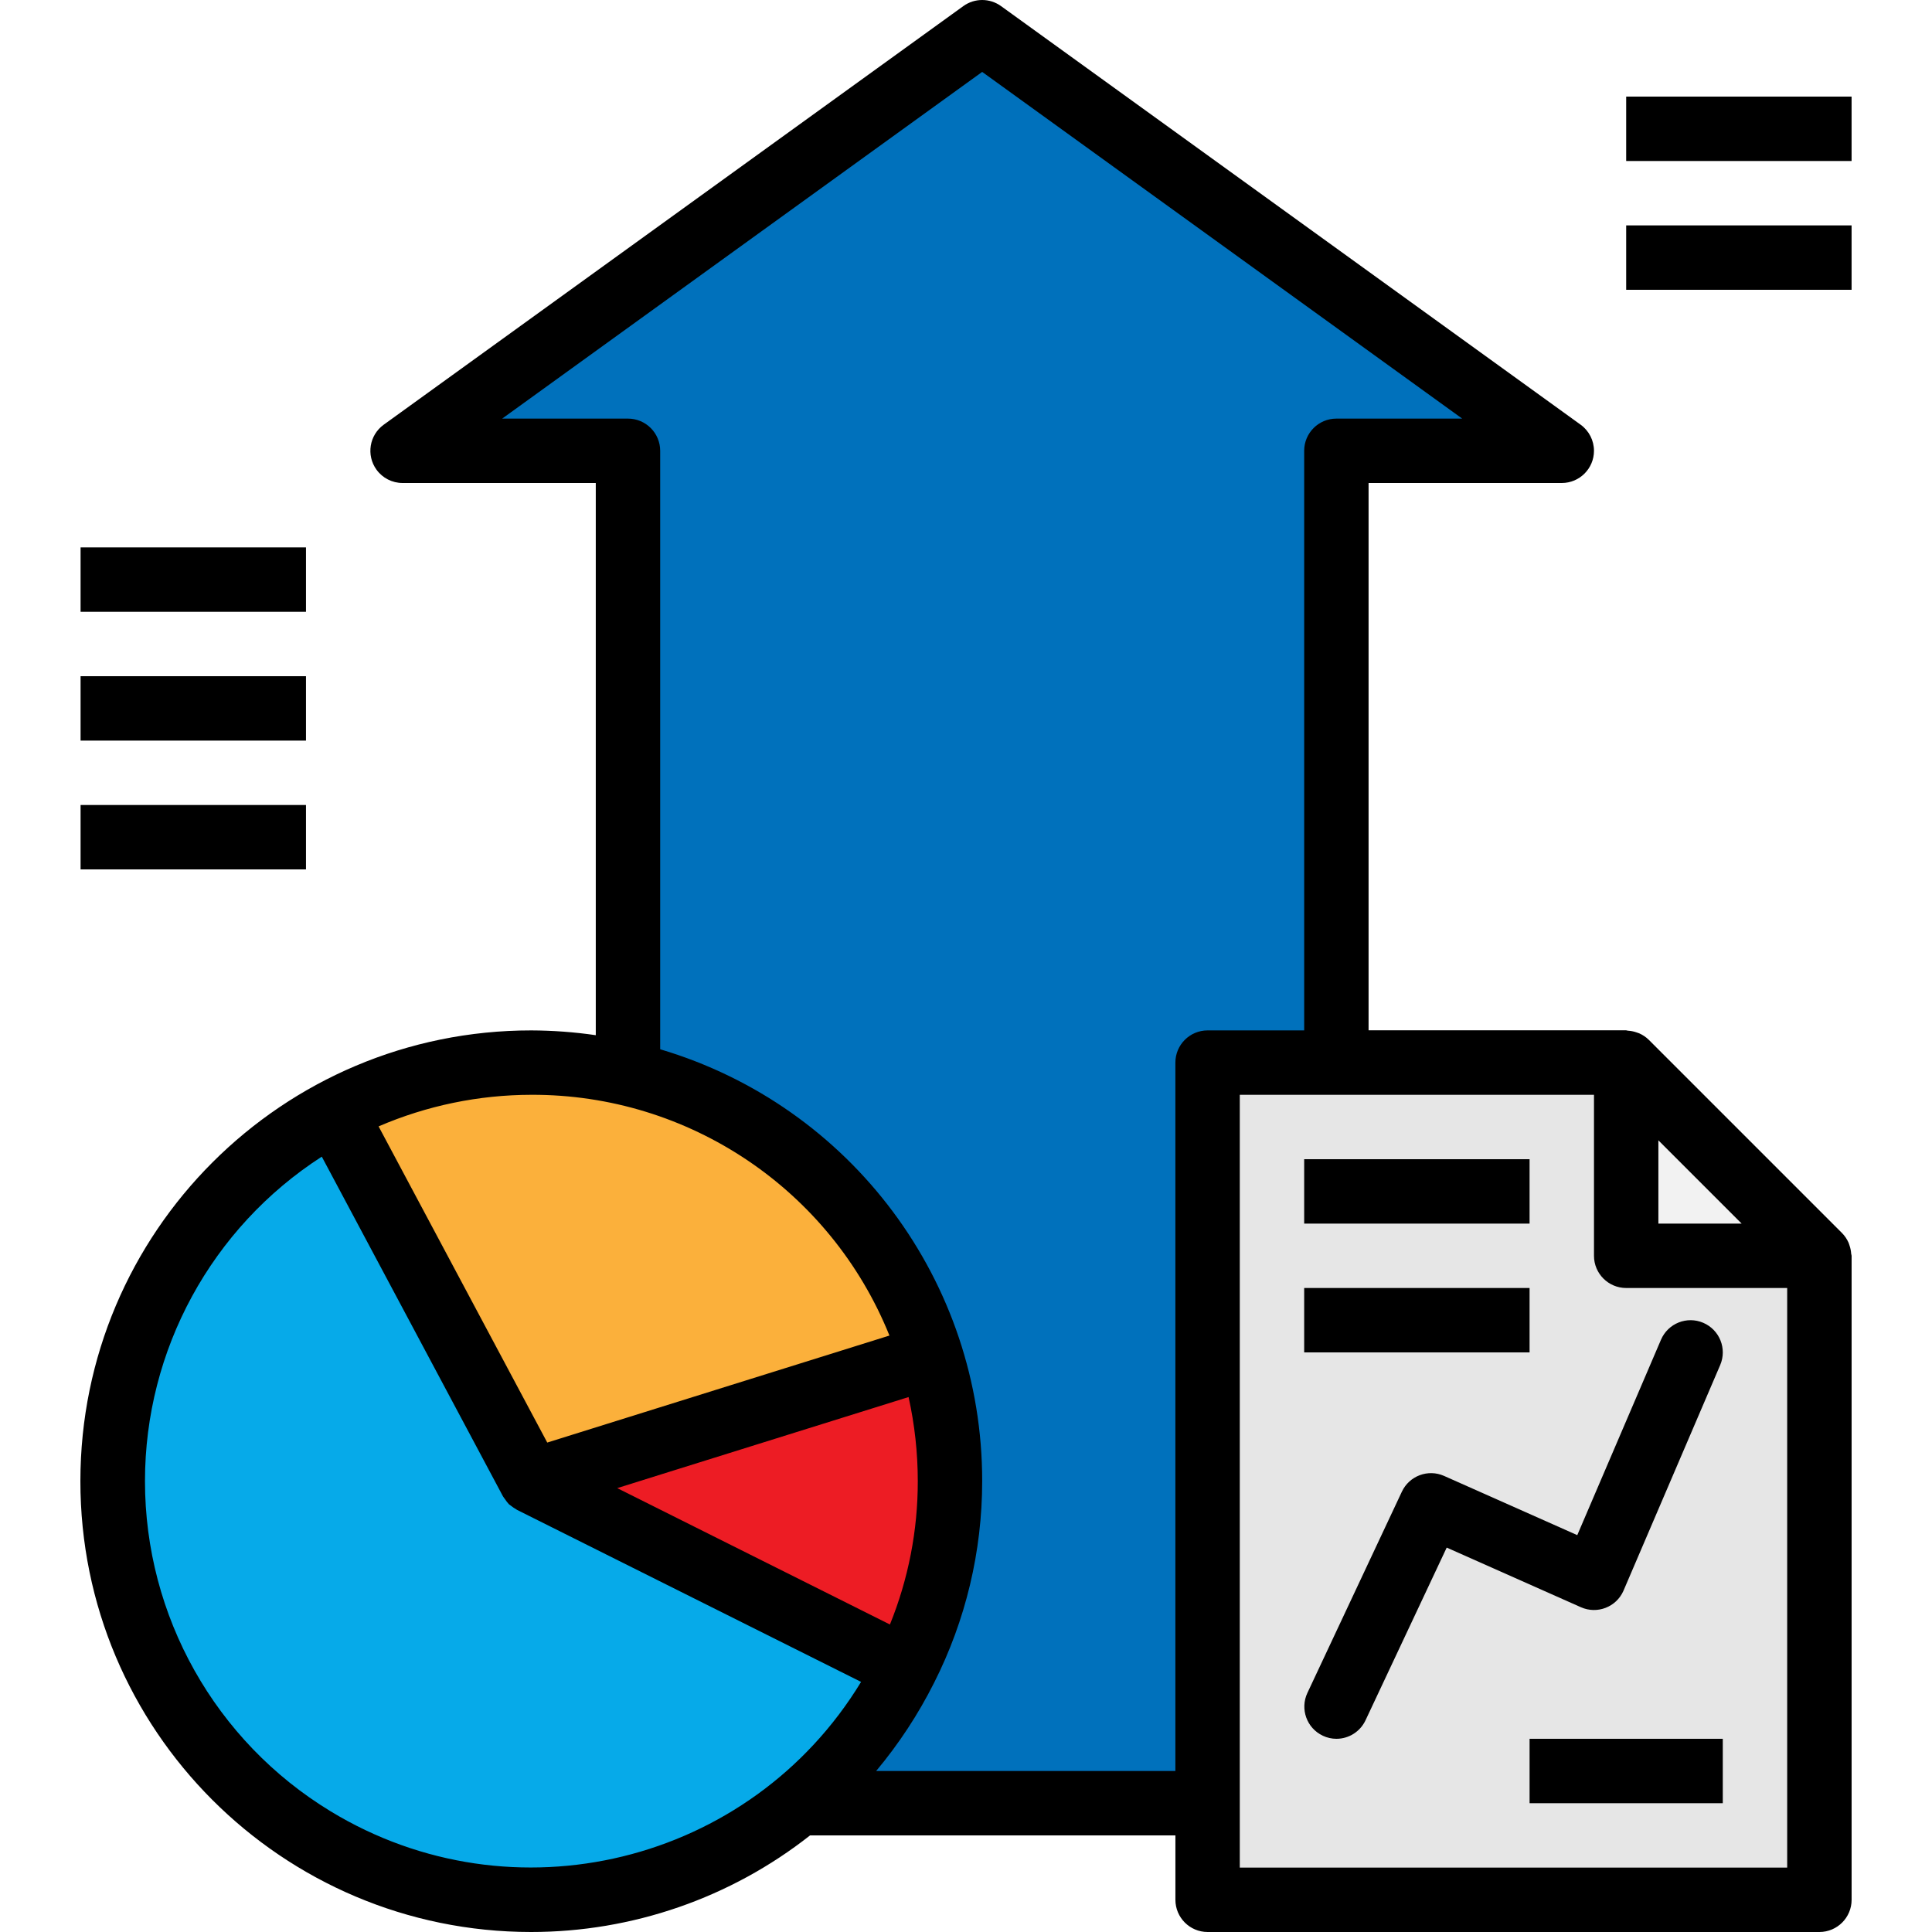
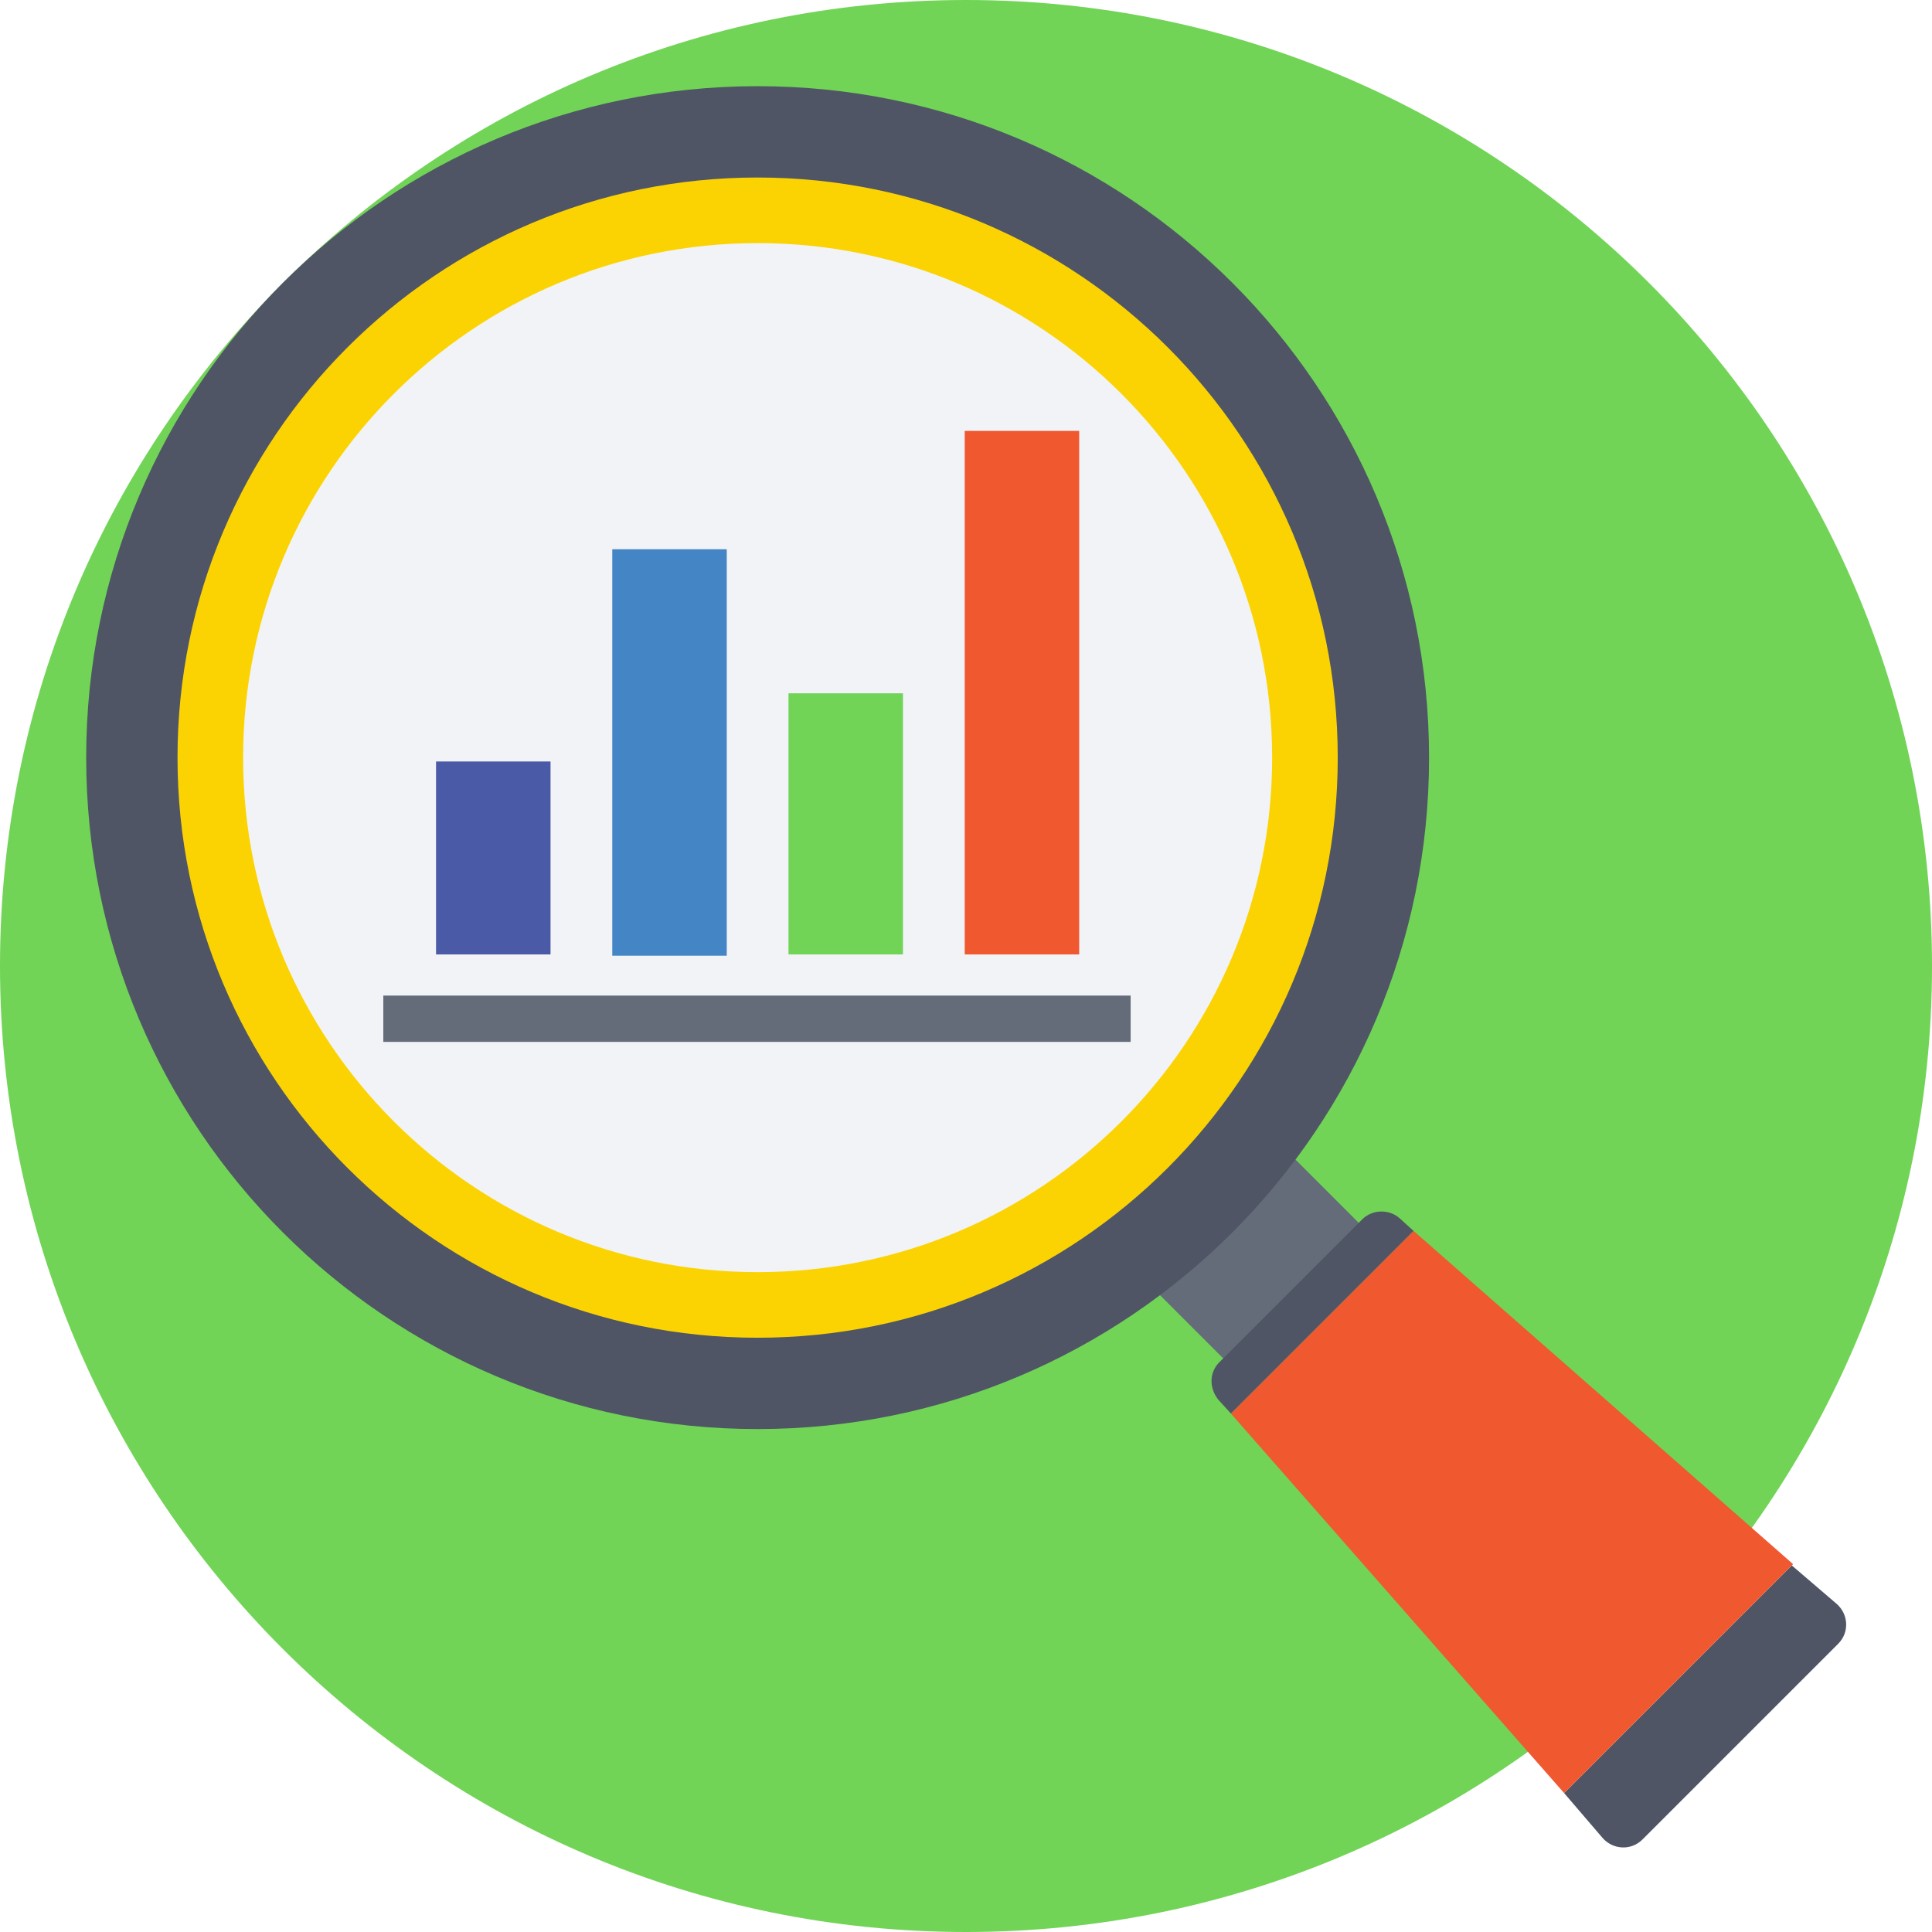
- <svg xmlns="http://www.w3.org/2000/svg" version="1.1" id="Capa_1" x="0px" y="0px" viewBox="0 0 512 512" style="enable-background:new 0 0 512 512;" xml:space="preserve">
-   <path style="fill:#0071BC;" d="M166.421,477.867v-358.4h-59.733l153.6-110.933l153.6,110.933h-59.733v358.4H166.421z" />
-   <path style="fill:#E6E6E6;" d="M482.155,503.467H320.021V281.6h110.933l51.2,51.2V503.467z" />
-   <path style="fill:#F2F2F2;" d="M430.955,281.6v51.2h51.2L430.955,281.6z" />
-   <path style="fill:#06AAE9;" d="M88.623,294.665c-54.101,28.749-74.658,95.906-45.918,150.016s95.906,74.658,150.016,45.918  c20.412-10.846,36.932-27.802,47.241-48.495l-99.14-49.57L88.623,294.665z" />
-   <path style="fill:#FBB03B;" d="M246.729,359.441c-18.278-58.479-80.503-91.068-138.974-72.789  c-6.613,2.065-13.013,4.745-19.132,8.013l52.198,97.869L246.729,359.441z" />
-   <path style="fill:#ED1C24;" d="M246.729,359.441l-105.907,33.092l99.14,49.57C252.855,416.469,255.279,386.833,246.729,359.441  L246.729,359.441z" />
-   <path d="M490.142,330.069c-0.094-0.273-0.162-0.538-0.282-0.802c-0.418-0.93-0.99-1.775-1.707-2.5l-51.2-51.2  c-0.725-0.717-1.579-1.289-2.509-1.707c-0.256-0.111-0.512-0.179-0.768-0.273c-0.725-0.247-1.476-0.401-2.244-0.444  c-0.179,0-0.333-0.102-0.512-0.102h-68.233V128h51.2c4.71,0,8.533-3.823,8.533-8.533c0-2.739-1.314-5.316-3.541-6.921L265.28,1.613  c-2.978-2.15-7.006-2.15-9.984,0l-153.6,110.933c-3.823,2.756-4.685,8.09-1.929,11.913c1.604,2.227,4.181,3.541,6.921,3.541h51.2  v146.338c-5.649-0.828-11.358-1.246-17.067-1.271c-65.98-0.026-119.492,53.436-119.518,119.415  C21.269,458.462,74.739,511.974,140.719,512c26.829,0.009,52.873-9.003,73.958-25.6h96.819v17.067c0,4.71,3.823,8.533,8.533,8.533  h162.133c4.71,0,8.533-3.823,8.533-8.533V332.8c0-0.188-0.094-0.35-0.111-0.538C490.534,331.512,490.389,330.778,490.142,330.069  L490.142,330.069z M461.555,324.267h-22.067v-22.067L461.555,324.267z M140.821,290.133c41.702-0.145,79.292,25.122,94.891,63.804  l-90.684,28.356l-44.698-83.789C113.122,292.992,126.895,290.15,140.821,290.133L140.821,290.133z M240.781,370.236  c1.621,7.322,2.441,14.797,2.441,22.298c0.017,13.013-2.492,25.907-7.381,37.973l-72.269-36.139l11.58-3.627L240.781,370.236z   M38.421,392.533c-0.017-34.773,17.63-67.166,46.857-86.008l48.017,90.027l0.06,0.085c0.137,0.247,0.333,0.444,0.486,0.674  c0.282,0.435,0.597,0.853,0.947,1.237l0.111,0.119c0.188,0.154,0.393,0.299,0.597,0.435c0.393,0.324,0.819,0.606,1.271,0.853  c0.085,0.043,0.145,0.119,0.239,0.171l91.187,45.594C198.84,494.012,135.889,509.363,87.59,480  C57.05,461.431,38.413,428.279,38.421,392.533L38.421,392.533z M311.488,281.6v187.733h-79.3c6.007-7.177,11.162-15.027,15.36-23.39  c8.38-16.555,12.74-34.85,12.74-53.41c0.051-52.847-34.671-99.43-85.333-114.466V119.467c0-4.71-3.823-8.533-8.533-8.533h-33.34  l127.206-91.878l127.206,91.878h-33.34c-4.71,0-8.533,3.823-8.533,8.533v153.6h-25.6C315.311,273.067,311.488,276.89,311.488,281.6z   M328.555,494.933v-204.8h93.867V332.8c0,4.71,3.823,8.533,8.533,8.533h42.667v153.6H328.555z" />
-   <path d="M345.621,307.2h59.733v17.067h-59.733V307.2z" />
-   <path d="M345.621,341.333h59.733V358.4h-59.733V341.333z" />
-   <path d="M451.384,350.558c-4.335-1.86-9.344,0.145-11.204,4.48l-22.187,51.789l-35.294-15.693  c-4.241-1.886-9.216-0.026-11.187,4.173l-25.037,53.333c-2.005,4.267-0.171,9.344,4.096,11.349c1.118,0.529,2.347,0.811,3.584,0.811  c3.311,0,6.315-1.911,7.723-4.907l21.513-45.764l35.567,15.804c4.309,1.911,9.353-0.026,11.264-4.335  c0.017-0.034,0.026-0.068,0.043-0.102l25.6-59.733C457.724,357.427,455.718,352.418,451.384,350.558L451.384,350.558z" />
-   <path d="M405.355,460.8h51.2v17.067h-51.2V460.8z" />
-   <path d="M21.355,145.067h59.733v17.067H21.355L21.355,145.067z" />
-   <path d="M21.355,179.2h59.733v17.067H21.355L21.355,179.2z" />
-   <path d="M21.355,213.333h59.733V230.4H21.355L21.355,213.333z" />
-   <path d="M430.955,25.6h59.733v17.067h-59.733V25.6z" />
-   <path d="M430.955,59.733h59.733V76.8h-59.733V59.733z" />
+ <svg xmlns="http://www.w3.org/2000/svg" version="1.1" id="Layer_1" x="0px" y="0px" viewBox="0 0 509.287 509.287" style="enable-background:new 0 0 509.287 509.287;" xml:space="preserve">
+   <circle style="fill:#71D456;" cx="254.644" cy="254.644" r="254.644" />
+   <rect x="305.191" y="316.287" transform="matrix(-0.7071 0.7071 -0.7071 -0.7071 797.7154 330.2928)" style="fill:#646B79;" width="50.521" height="28.143" />
+   <circle style="fill:#4F5565;" cx="199.714" cy="199.714" r="176.996" />
+   <circle style="fill:#FBD303;" cx="199.714" cy="199.714" r="152.922" />
+   <circle style="fill:#F1F3F7;" cx="199.714" cy="199.714" r="135.629" />
+   <g>
+     <path style="fill:#4F5565;" d="M412.313,472.668l10.172,11.868c2.713,3.052,7.46,3.391,10.511,0.339l51.539-51.539   c3.052-3.052,2.713-7.799-0.339-10.511l-11.868-10.172L412.313,472.668z" />
+     <path style="fill:#4F5565;" d="M368.911,321.102c-2.713-2.374-7.121-2.374-9.833,0.339l-37.637,37.637   c-2.713,2.713-2.713,6.781-0.339,9.833l3.391,3.73l48.148-48.148L368.911,321.102z" />
+   </g>
+   <polygon style="fill:#F0582F;" points="324.493,372.641 412.313,472.668 472.668,412.313 372.641,324.493 " />
+   <rect x="101.044" y="262.442" style="fill:#646B79;" width="197.001" height="12.207" />
+   <rect x="114.946" y="200.731" style="fill:#4B5AA7;" width="30.177" height="50.861" />
+   <rect x="161.399" y="144.784" style="fill:#4485C5;" width="30.177" height="107.147" />
+   <rect x="207.852" y="182.76" style="fill:#71D456;" width="30.177" height="68.832" />
+   <rect x="254.305" y="113.589" style="fill:#F0582F;" width="30.177" height="138.003" />
  <g>
</g>
  <g>
</g>
  <g>
</g>
  <g>
</g>
  <g>
</g>
  <g>
</g>
  <g>
</g>
  <g>
</g>
  <g>
</g>
  <g>
</g>
  <g>
</g>
  <g>
</g>
  <g>
</g>
  <g>
</g>
  <g>
</g>
</svg>
